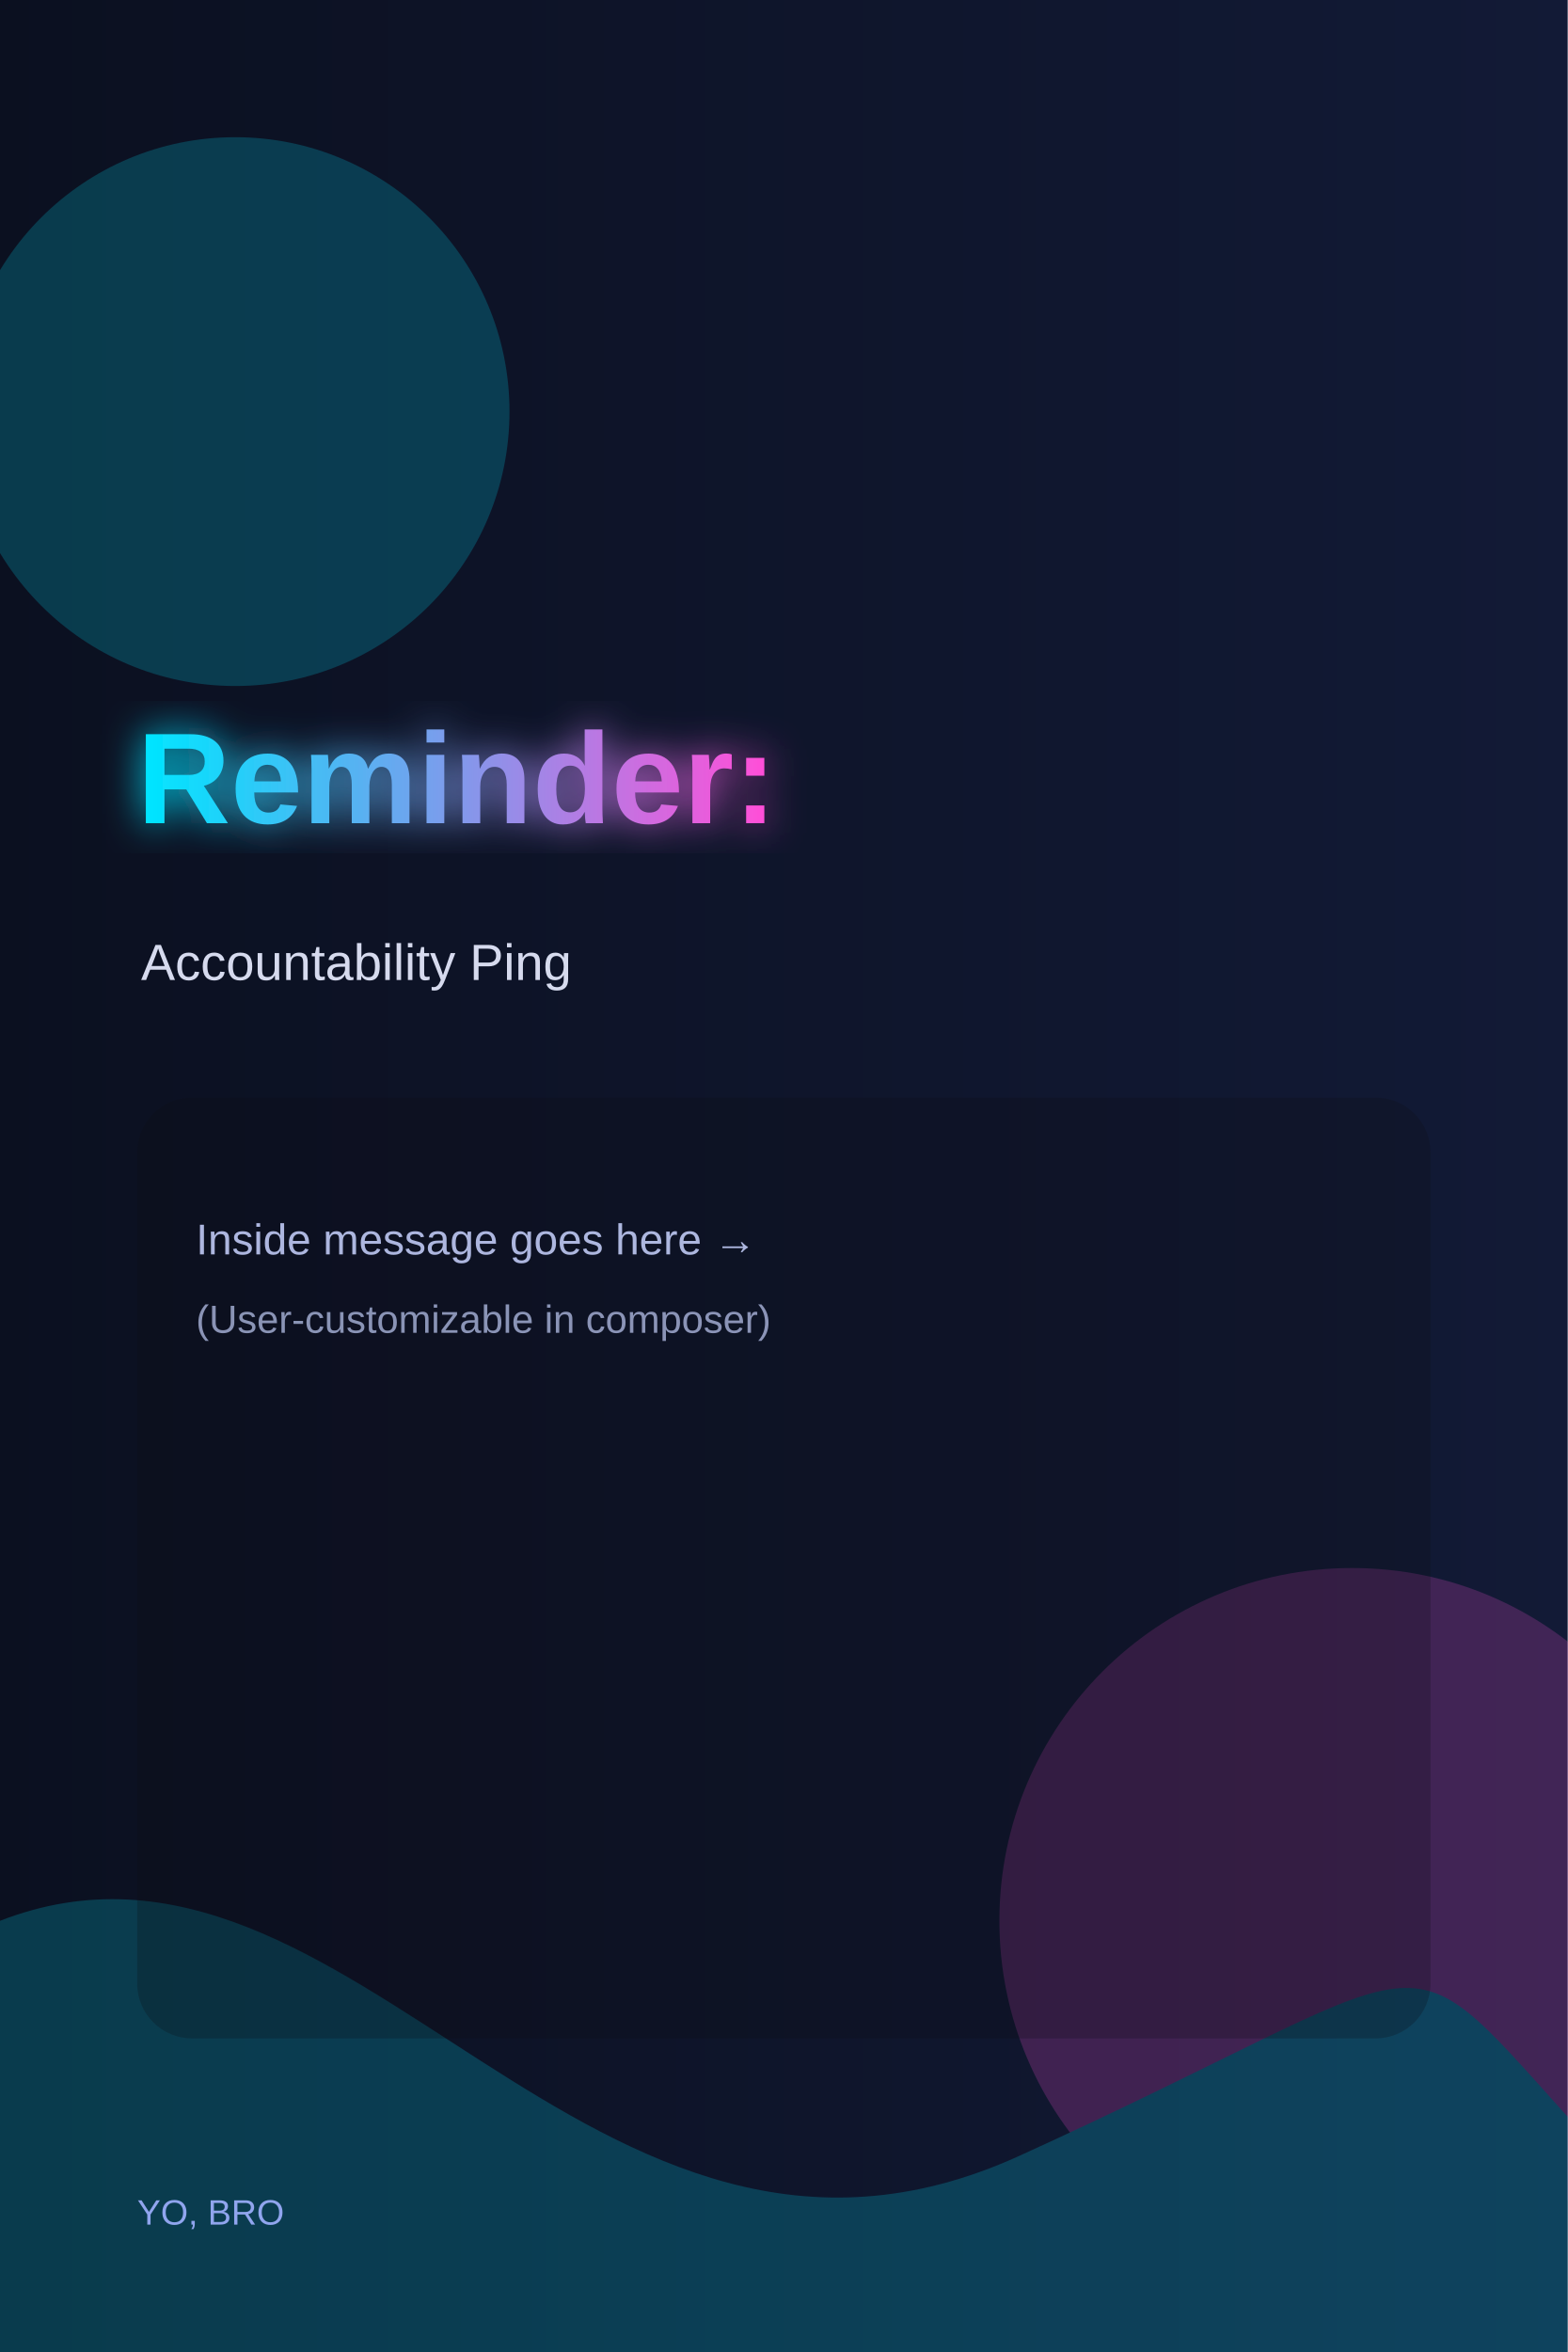
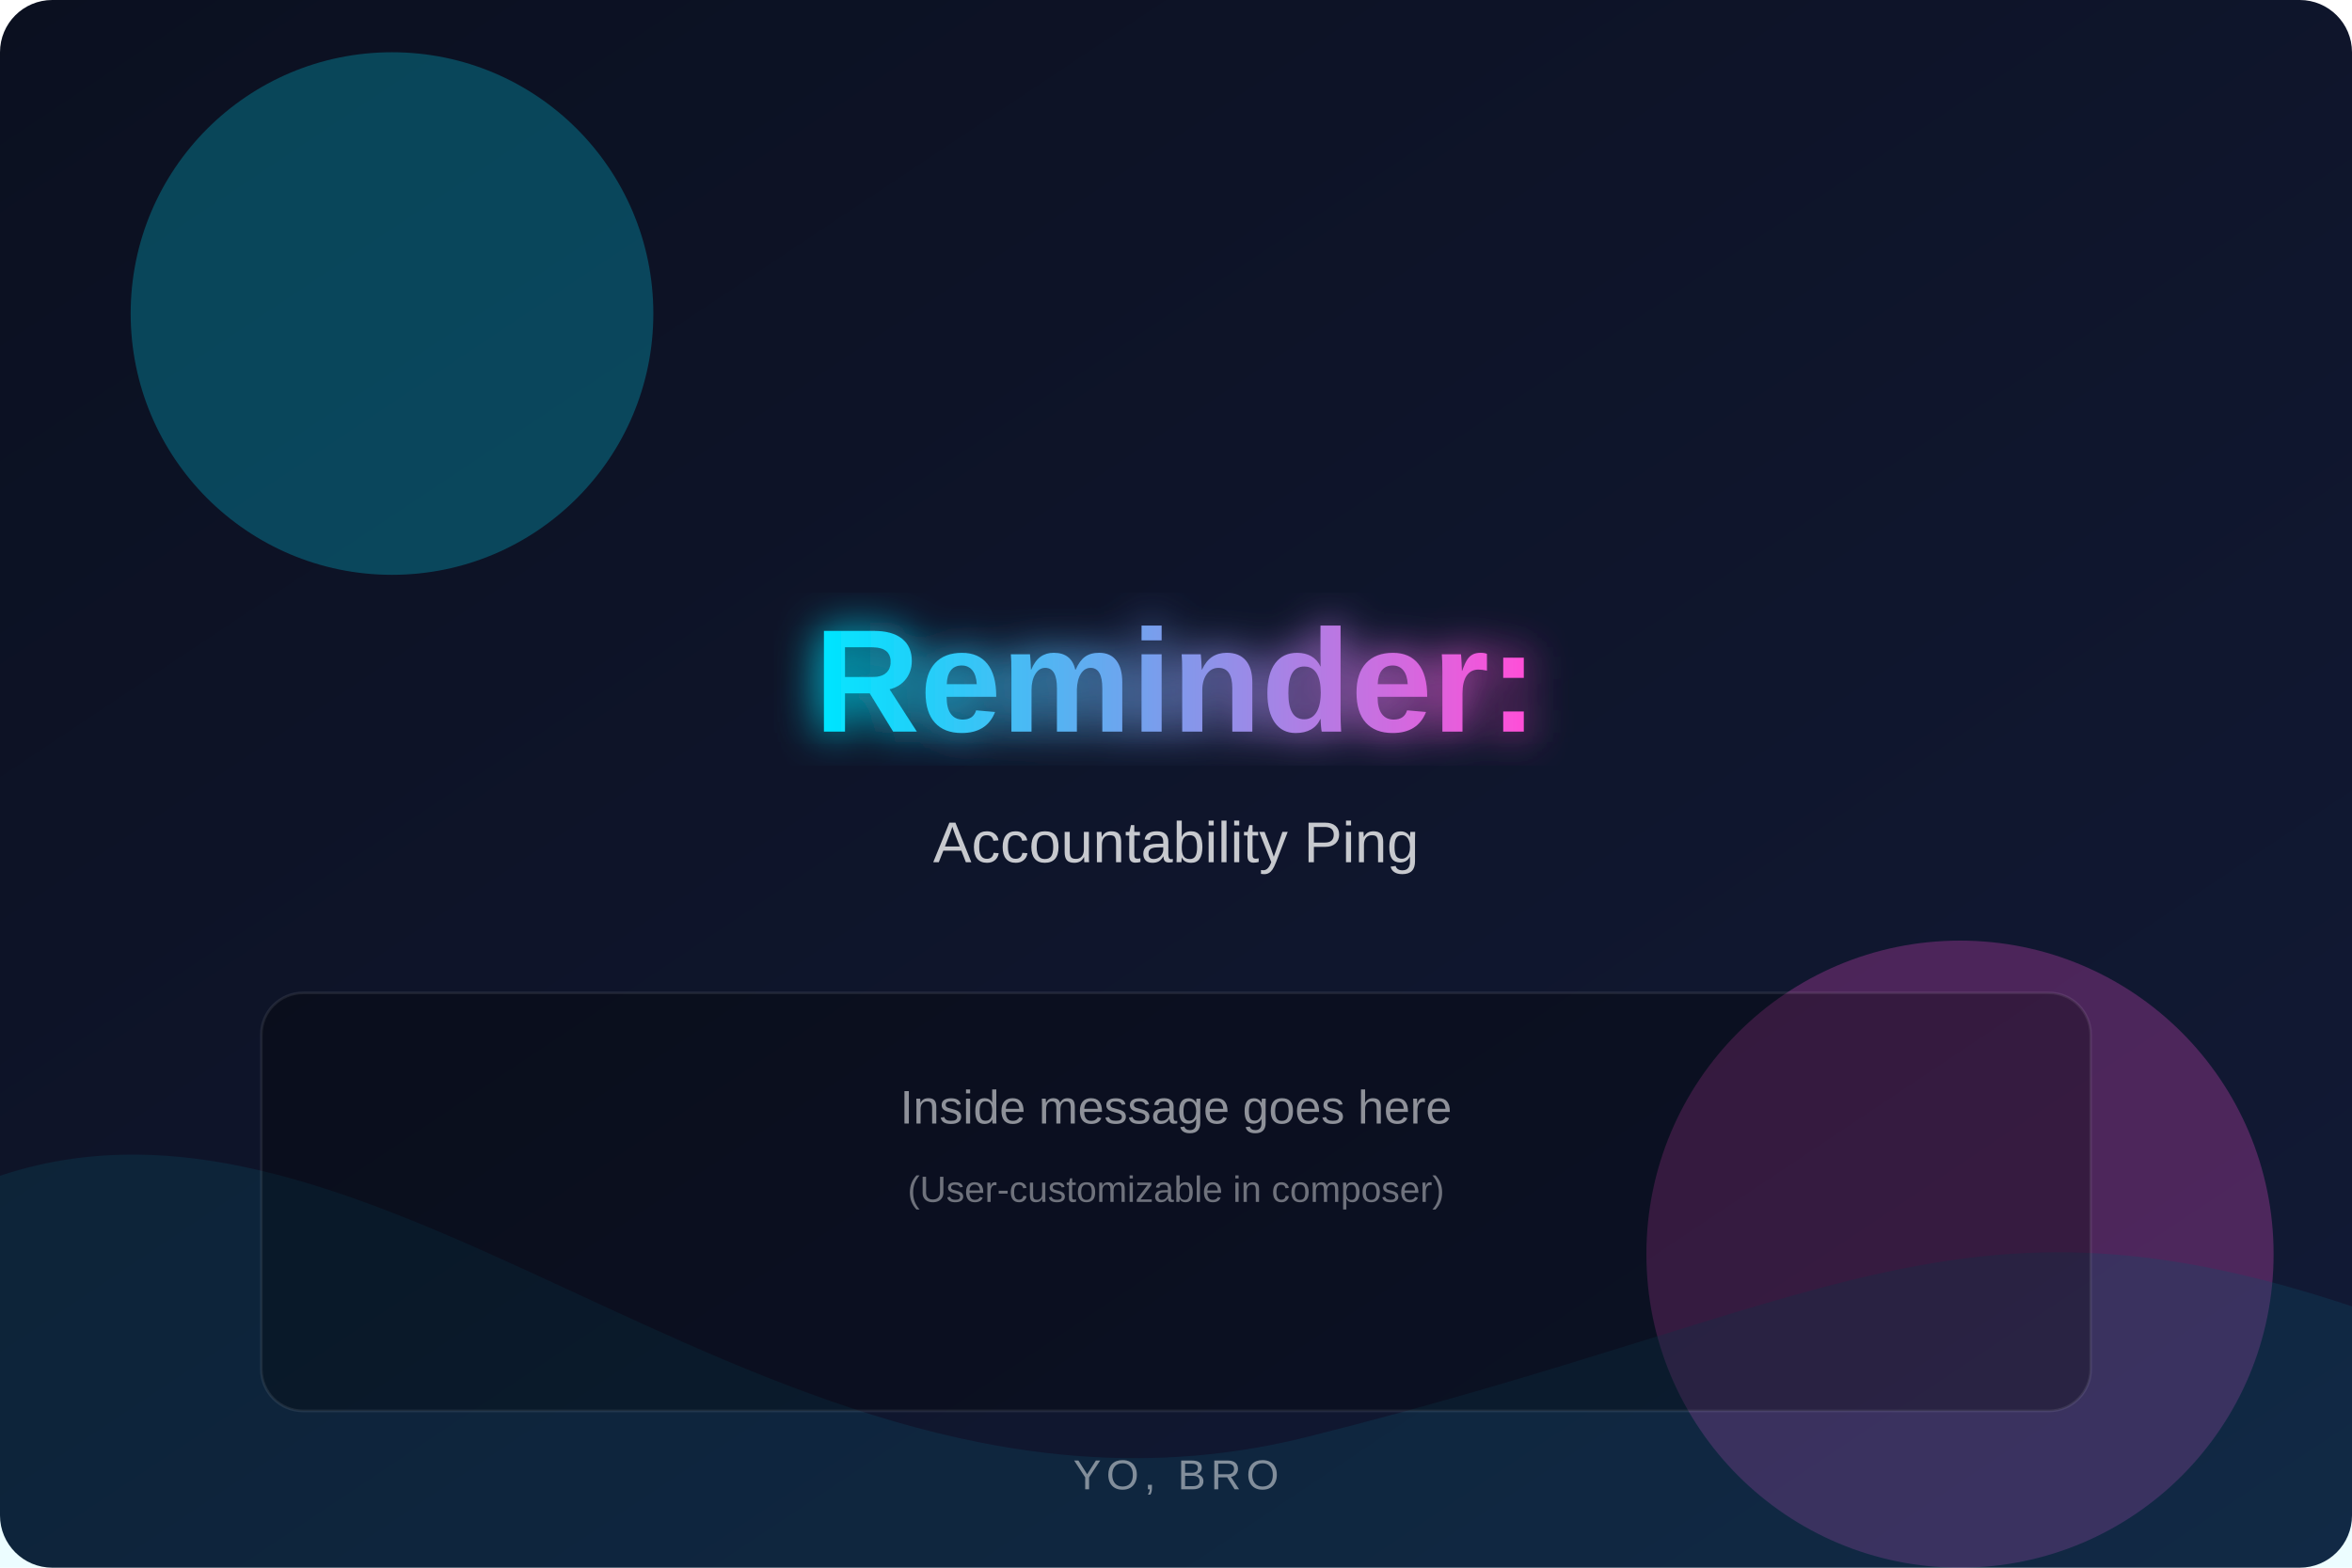
- <svg xmlns="http://www.w3.org/2000/svg" width="800" height="1200" viewBox="0 0 800 1200">
+ <svg xmlns="http://www.w3.org/2000/svg" width="1500" height="1000" viewBox="0 0 900 600">
  <defs>
-     <linearGradient id="bg" x1="0" x2="1">
+     <linearGradient id="bg" x1="0" y1="0" x2="1" y2="1">
      <stop offset="0" stop-color="#0b1020" />
      <stop offset="1" stop-color="#121a36" />
    </linearGradient>
    <linearGradient id="grad" x1="0" x2="1">
      <stop offset="0" stop-color="#00e5ff" />
      <stop offset="1" stop-color="#ff4fd8" />
    </linearGradient>
    <filter id="glow" x="-30%" y="-30%" width="160%" height="160%">
-       <feGaussianBlur stdDeviation="10" result="b" />
+       <feGaussianBlur stdDeviation="8" result="b" />
      <feMerge>
        <feMergeNode in="b" />
        <feMergeNode in="SourceGraphic" />
      </feMerge>
    </filter>
+     <filter id="softShadow">
+       <feDropShadow dx="0" dy="4" stdDeviation="8" flood-color="rgba(0,0,0,0.4)" />
+     </filter>
  </defs>
-   <rect width="800" height="1200" fill="url(#bg)" />
-   <g opacity="0.20">
-     <circle cx="120" cy="210" r="140" fill="#00e5ff" />
-     <circle cx="690" cy="980" r="180" fill="#ff4fd8" />
-     <path d="M0 980 C180 910, 300 1200, 520 1100 S710 980, 800 1080 V1200 H0 Z" fill="#00e5ff" />
+   <rect width="900" height="600" rx="20" fill="url(#bg)" />
+   <g opacity="0.25">
+     <circle cx="150" cy="120" r="100" fill="#00e5ff" />
+     <circle cx="750" cy="480" r="120" fill="#ff4fd8" />
+     <path d="M0 450 C150 400, 300 600, 500 550 S750 450, 900 500 V600 H0 Z" fill="#00e5ff" opacity="0.3" />
  </g>
  <g filter="url(#glow)">
-     <text x="70" y="420" font-family="system-ui,Segoe UI,Arial" font-size="66" font-weight="850" fill="url(#grad)">
-       Reminder:
-     </text>
+     <text x="450" y="280" text-anchor="middle" font-family="system-ui,Segoe UI,Arial" font-size="56" font-weight="800" fill="url(#grad)" filter="url(#softShadow)">Reminder:</text>
  </g>
-   <text x="72" y="500" font-family="system-ui,Segoe UI,Arial" font-size="26" fill="#e7ecff" opacity="0.92">
-     Accountability Ping
-   </text>
-   <g opacity="0.9">
-     <rect x="70" y="560" width="660" height="480" rx="28" fill="#0b0b12" opacity="0.28" />
-     <text x="100" y="640" font-family="system-ui,Segoe UI,Arial" font-size="22" fill="#c7d2fe" opacity="0.95">
-       Inside message goes here →
-     </text>
-     <text x="100" y="680" font-family="system-ui,Segoe UI,Arial" font-size="20" fill="#c7d2fe" opacity="0.75">
-       (User-customizable in composer)
-     </text>
+   <text x="450" y="330" text-anchor="middle" font-family="system-ui,Segoe UI,Arial" font-size="22" fill="rgba(255,255,255,0.85)" opacity="0.9">Accountability Ping</text>
+   <g opacity="0.85">
+     <rect x="100" y="380" width="700" height="160" rx="16" fill="rgba(0,0,0,0.35)" stroke="rgba(255,255,255,0.1)" stroke-width="1" />
+     <text x="450" y="430" text-anchor="middle" font-family="system-ui,Segoe UI,Arial" font-size="18" fill="rgba(255,255,255,0.7)" opacity="0.9">Inside message goes here</text>
+     <text x="450" y="460" text-anchor="middle" font-family="system-ui,Segoe UI,Arial" font-size="14" fill="rgba(255,255,255,0.6)" opacity="0.8">(User-customizable in composer)</text>
  </g>
-   <text x="70" y="1135" font-family="system-ui,Segoe UI,Arial" font-size="18" fill="#9fb0ff" opacity="0.9">YO, BRO</text>
+   <text x="450" y="570" text-anchor="middle" font-family="system-ui,Segoe UI,Arial" font-size="16" fill="rgba(255,255,255,0.6)" opacity="0.8" letter-spacing="2">YO, BRO</text>
</svg>
